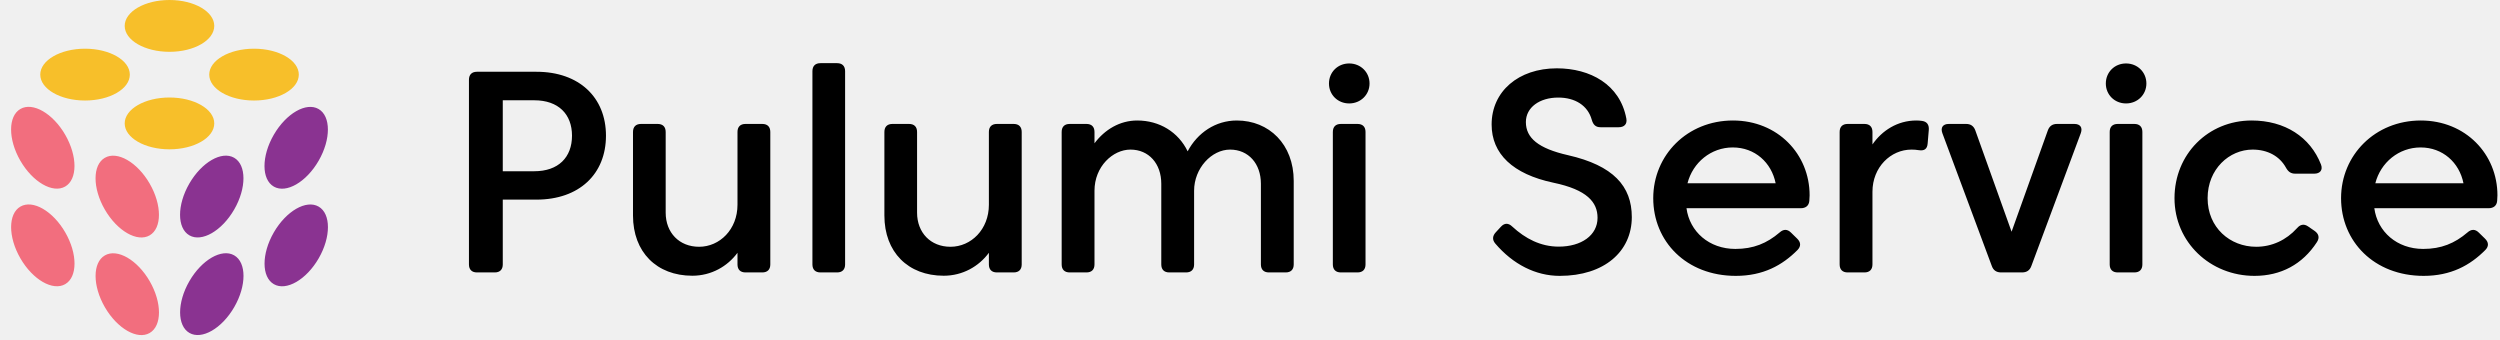
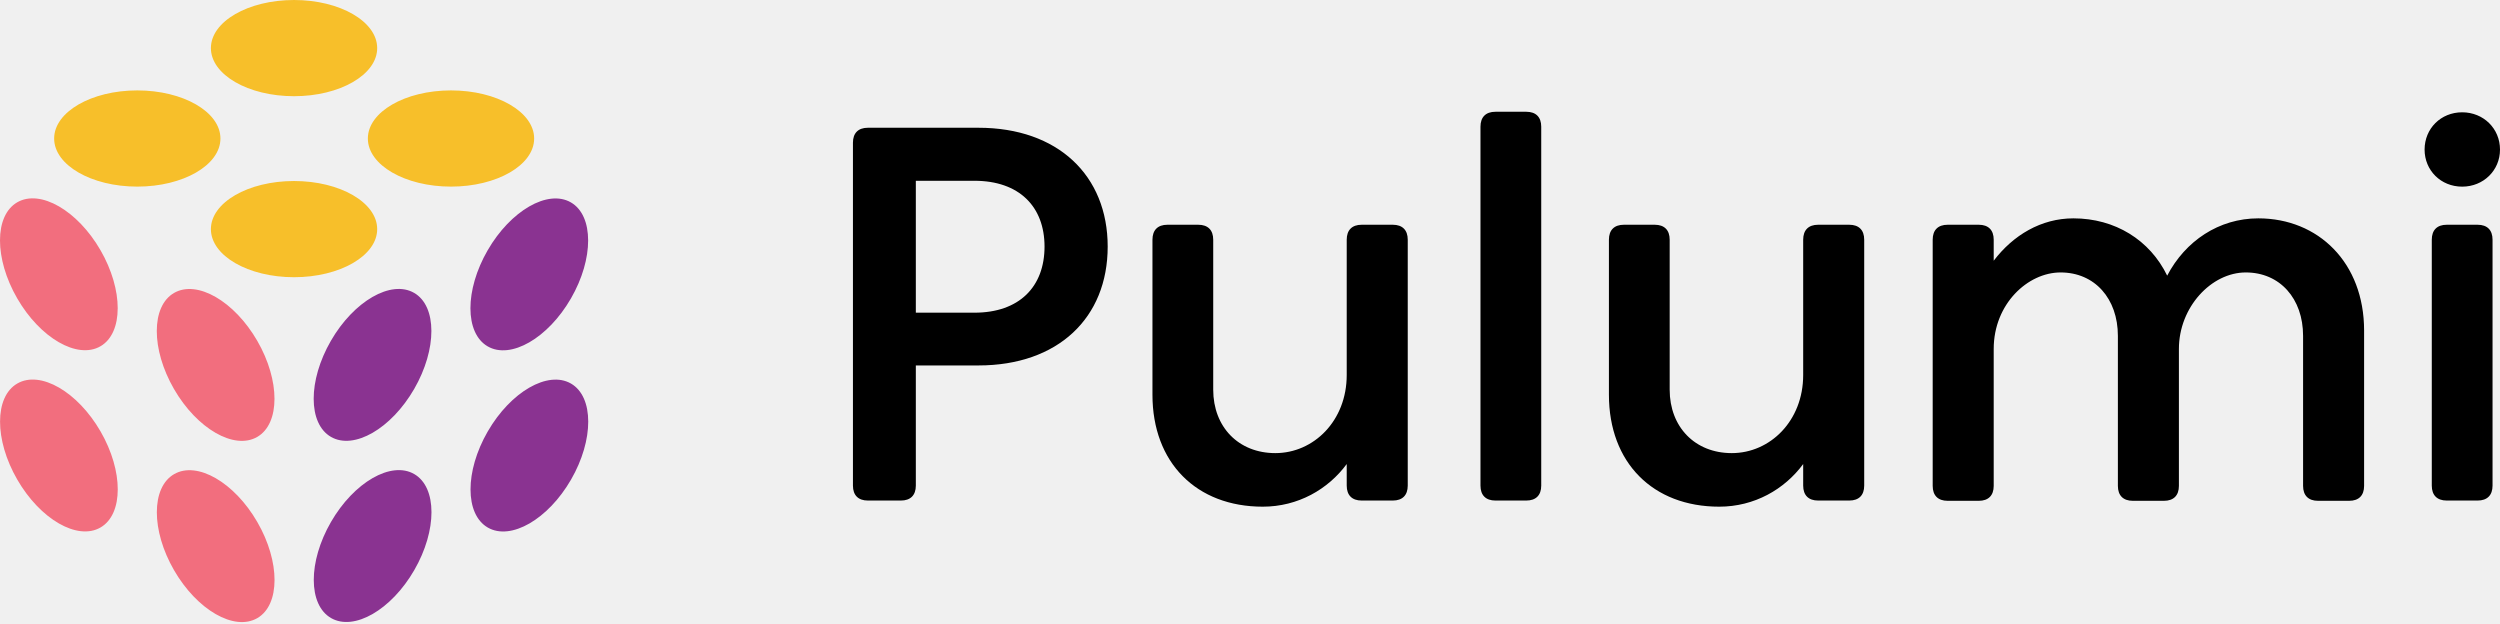
- <svg xmlns="http://www.w3.org/2000/svg" width="789" height="107" fill="none" viewBox="0 0 789 107">
-   <path fill="#f26e7e" fill-rule="evenodd" d="M20.572 58.87c3.912-2.258 3.918-9.57.015-16.33s-10.238-10.41-14.15-8.15c-3.91 2.258-3.917 9.569-.014 16.329s10.238 10.41 14.15 8.152m.024 14.475c3.903 6.76 3.896 14.072-.015 16.33s-10.246-1.392-14.149-8.152-3.897-14.071.015-16.33c3.91-2.258 10.246 1.392 14.149 8.152m26.653 15.41c3.904 6.76 3.897 14.071-.014 16.33s-10.246-1.392-14.15-8.152c-3.902-6.76-3.896-14.071.015-16.33s10.246 1.392 14.15 8.152m-.008-30.805c3.903 6.76 3.897 14.072-.015 16.33-3.91 2.258-10.246-1.392-14.149-8.152s-3.897-14.071.015-16.33c3.91-2.258 10.246 1.392 14.149 8.152" clip-rule="evenodd" />
-   <path fill="#8a3391" fill-rule="evenodd" d="M100.561 50.735c3.903-6.76 3.897-14.071-.014-16.33-3.912-2.258-10.246 1.392-14.15 8.152s-3.896 14.072.015 16.33 10.246-1.392 14.149-8.152m.001 14.468c3.911 2.258 3.918 9.57.015 16.33s-10.239 10.41-14.15 8.151c-3.91-2.258-3.917-9.569-.014-16.329s10.238-10.41 14.149-8.152M73.914 80.588c3.91 2.258 3.917 9.569.014 16.33-3.903 6.759-10.238 10.409-14.15 8.151-3.91-2.258-3.917-9.57-.014-16.33s10.238-10.41 14.15-8.151m-.015-30.798c3.91 2.258 3.917 9.569.014 16.33s-10.238 10.41-14.15 8.151c-3.91-2.258-3.917-9.57-.014-16.33s10.238-10.41 14.15-8.151" clip-rule="evenodd" />
-   <path fill="#f7bf2a" fill-rule="evenodd" d="M67.622 8.178c0 4.516-6.328 8.177-14.135 8.177s-14.134-3.66-14.134-8.177S45.68 0 53.487 0s14.135 3.661 14.135 8.178M40.974 23.546c0 4.517-6.328 8.178-14.135 8.178s-14.134-3.661-14.134-8.178c0-4.516 6.328-8.177 14.134-8.177 7.807 0 14.135 3.661 14.135 8.177m39.197 8.178c7.806 0 14.134-3.661 14.134-8.178 0-4.516-6.328-8.177-14.135-8.177s-14.134 3.661-14.134 8.177c0 4.517 6.328 8.178 14.135 8.178M67.622 38.95c0 4.516-6.328 8.177-14.135 8.177s-14.134-3.661-14.134-8.177c0-4.517 6.328-8.178 14.134-8.178 7.807 0 14.135 3.661 14.135 8.178" clip-rule="evenodd" />
-   <path fill="#000" d="M158.675 63h10.631c13.48 0 21.939-8.053 21.939-20.176 0-12.078-8.459-20.175-21.939-20.175h-18.773c-1.629 0-2.533.905-2.533 2.533v58.264c0 1.629.904 2.533 2.533 2.533h5.609c1.629 0 2.533-.904 2.533-2.533zm21.849-20.176c0 6.83-4.297 11.219-11.897 11.219h-9.952V31.65h9.952c7.6 0 11.897 4.388 11.897 11.173m37.978 44.197c5.971 0 11.083-2.94 14.249-7.238v3.664c0 1.629.905 2.533 2.533 2.533h5.293c1.628 0 2.533-.904 2.533-2.533V41.648c0-1.628-.905-2.533-2.533-2.533h-5.293c-1.628 0-2.533.905-2.533 2.533v22.98c0 7.78-5.609 13.254-12.123 13.254-6.243 0-10.54-4.433-10.54-10.766V41.648c0-1.628-.905-2.533-2.533-2.533h-5.248c-1.628 0-2.533.905-2.533 2.533v26.373c0 11.535 7.464 18.999 18.728 18.999M256.4 22.468v60.978c0 1.629.905 2.533 2.534 2.533h5.247c1.628 0 2.533-.904 2.533-2.533V22.468c0-1.628-.905-2.533-2.533-2.533h-5.247c-1.629 0-2.534.905-2.534 2.533m41.441 64.552c5.971 0 11.083-2.94 14.25-7.238v3.664c0 1.629.904 2.533 2.533 2.533h5.292c1.629 0 2.534-.904 2.534-2.533V41.648c0-1.628-.905-2.533-2.534-2.533h-5.292c-1.629 0-2.533.905-2.533 2.533v22.98c0 7.78-5.61 13.254-12.124 13.254-6.242 0-10.54-4.433-10.54-10.766V41.648c0-1.628-.904-2.533-2.533-2.533h-5.247c-1.629 0-2.533.905-2.533 2.533v26.373c0 11.535 7.464 18.999 18.727 18.999m92.498-48.99c-6.694 0-12.394 3.844-15.515 9.725-2.941-6.062-8.867-9.726-15.923-9.726-5.474 0-10.224 2.85-13.481 7.193v-3.574c0-1.628-.904-2.533-2.533-2.533h-5.293c-1.628 0-2.533.905-2.533 2.533v41.798c0 1.629.905 2.533 2.533 2.533h5.293c1.629 0 2.533-.904 2.533-2.533V60.195c0-7.645 5.79-12.983 11.354-12.983 5.791 0 9.726 4.433 9.726 10.766v25.468c0 1.629.905 2.533 2.533 2.533h5.293c1.628 0 2.533-.904 2.533-2.533V60.195c0-7.102 5.519-12.983 11.354-12.983 5.791 0 9.726 4.433 9.726 10.766v25.468c0 1.629.905 2.533 2.533 2.533h5.293c1.628 0 2.533-.904 2.533-2.533V57.074c0-11.535-7.78-19.045-17.959-19.045m29.085-11.67c0 3.528 2.759 6.287 6.378 6.287s6.424-2.76 6.424-6.288c0-3.573-2.805-6.332-6.424-6.332s-6.378 2.759-6.378 6.333m1.221 15.29v41.797c0 1.629.905 2.533 2.534 2.533h5.247c1.628 0 2.533-.904 2.533-2.533V41.648c0-1.628-.905-2.533-2.533-2.533h-5.247c-1.629 0-2.534.905-2.534 2.533m53.051 29.902-1.628 1.763c-1.041 1.131-1.176 2.353-.136 3.574 5.564 6.514 12.711 10.178 20.311 10.178 14.114 0 22.754-7.735 22.754-18.547 0-9.77-5.836-16.285-20.13-19.542-9.364-2.126-13.3-5.428-13.3-10.45 0-4.613 4.298-7.734 10.224-7.734 5.247 0 9.318 2.442 10.585 7.056.452 1.538 1.221 2.307 2.759 2.307h5.745c1.719 0 2.714-.995 2.398-2.714-1.991-10.811-11.445-15.878-21.94-15.878-12.123 0-20.582 7.284-20.582 17.733 0 9.228 6.65 15.651 19.497 18.366 10.63 2.216 13.932 6.152 13.932 11.083 0 5.518-5.111 9.092-12.259 9.092-5.699 0-10.539-2.533-14.656-6.333-1.221-1.176-2.443-1.176-3.574.045m58.56-5.835h36.053c1.538 0 2.579-.77 2.714-2.307.046-.588.091-1.222.091-1.765 0-12.982-10.042-23.613-24.201-23.613-14.385 0-25.151 10.902-25.151 24.518 0 13.661 10.449 24.518 26.055 24.518 8.595 0 14.657-3.302 19.497-8.188 1.131-1.176 1.041-2.442-.136-3.573l-1.945-1.9c-1.131-1.131-2.352-1.131-3.573-.045-4.026 3.438-8.278 5.202-13.978 5.202-8.278 0-14.43-5.429-15.426-12.847m14.612-19.18c6.966 0 12.213 4.75 13.525 11.309h-27.82c1.674-6.56 7.419-11.31 14.295-11.31m56.385.679c.769 0 1.538.045 2.307.181 1.673.272 2.669-.316 2.804-2.08l.362-4.298c.136-1.583-.543-2.624-2.081-2.85a12 12 0 0 0-1.854-.136c-5.972 0-10.857 3.212-13.843 7.555v-3.936c0-1.628-.904-2.533-2.533-2.533h-5.292c-1.629 0-2.534.905-2.534 2.533v41.798c0 1.629.905 2.533 2.534 2.533h5.292c1.629 0 2.533-.904 2.533-2.533V60.512c0-7.736 5.745-13.3 12.305-13.3m51.414-8.097h-5.473c-1.448 0-2.398.678-2.895 2.036l-11.445 31.981-11.445-31.981c-.497-1.358-1.447-2.036-2.895-2.036h-5.473c-1.855 0-2.669 1.13-2.036 2.895l15.607 41.934c.497 1.402 1.492 2.035 2.94 2.035h6.604c1.448 0 2.443-.633 2.941-2.035l15.606-41.934c.633-1.764-.181-2.895-2.036-2.895m9.932-12.756c0 3.528 2.759 6.287 6.378 6.287s6.424-2.76 6.424-6.288c0-3.573-2.805-6.332-6.424-6.332s-6.378 2.759-6.378 6.333m1.221 15.29v41.797c0 1.629.905 2.533 2.533 2.533h5.248c1.628 0 2.533-.904 2.533-2.533V41.648c0-1.628-.905-2.533-2.533-2.533h-5.248c-1.628 0-2.533.905-2.533 2.533m64.647 31.212-2.036-1.401c-1.311-.905-2.487-.634-3.528.588-3.347 3.709-7.871 5.835-12.847 5.835-8.278 0-15.335-6.062-15.335-15.335 0-9.183 6.831-15.335 14.204-15.335 4.75 0 8.505 2.081 10.495 5.655.724 1.312 1.538 1.945 2.986 1.945h5.971c1.809 0 2.804-1.131 2.126-2.895-3.393-8.686-11.4-13.888-21.894-13.888-13.707 0-24.337 10.63-24.337 24.518 0 13.933 11.309 24.518 25.241 24.518 8.324 0 15.154-3.619 19.723-10.676.905-1.402.543-2.623-.769-3.528m18.868-7.147h36.053c1.538 0 2.579-.77 2.715-2.307.045-.588.09-1.222.09-1.765 0-12.982-10.042-23.613-24.201-23.613-14.385 0-25.151 10.902-25.151 24.518 0 13.661 10.449 24.518 26.056 24.518 8.594 0 14.656-3.302 19.496-8.188 1.131-1.176 1.041-2.442-.136-3.573l-1.945-1.9c-1.131-1.131-2.352-1.131-3.573-.045-4.026 3.438-8.278 5.202-13.978 5.202-8.278 0-14.43-5.429-15.426-12.847m14.612-19.18c6.966 0 12.213 4.75 13.525 11.309h-27.82c1.674-6.56 7.419-11.31 14.295-11.31" />
+ <svg xmlns="http://www.w3.org/2000/svg" width="425" height="106" viewBox="0 0 425 106" fill="none">
+   <g clip-path="url(#clip0_93_2725)">
+     <path fill-rule="evenodd" clip-rule="evenodd" d="M17.072 58.87C20.984 56.611 20.99 49.301 17.087 42.54C13.184 35.78 6.849 32.13 2.938 34.388C-0.974 36.647 -0.98 43.958 2.923 50.718C6.826 57.478 13.161 61.128 17.072 58.87ZM17.096 73.345C20.999 80.106 20.992 87.417 17.081 89.675C13.17 91.933 6.835 88.283 2.932 81.523C-0.971 74.763 -0.965 67.452 2.947 65.194C6.858 62.935 13.193 66.585 17.096 73.345ZM43.749 88.755C47.653 95.515 47.646 102.826 43.735 105.085C39.824 107.343 33.489 103.693 29.586 96.933C25.683 90.172 25.689 82.862 29.6 80.603C33.511 78.345 39.846 81.995 43.749 88.755ZM43.741 57.95C47.644 64.711 47.638 72.022 43.726 74.28C39.815 76.538 33.48 72.888 29.577 66.128C25.674 59.368 25.68 52.057 29.592 49.799C33.503 47.54 39.838 51.19 43.741 57.95Z" fill="#F26E7E" />
+     <path fill-rule="evenodd" clip-rule="evenodd" d="M97.061 50.735C100.964 43.975 100.958 36.664 97.047 34.405C93.135 32.147 86.801 35.797 82.897 42.557C78.994 49.318 79.001 56.629 82.912 58.887C86.823 61.145 93.158 57.495 97.061 50.735ZM97.062 65.203C100.973 67.461 100.98 74.772 97.077 81.533C93.173 88.293 86.838 91.943 82.927 89.684C79.016 87.426 79.01 80.115 82.913 73.355C86.816 66.595 93.151 62.945 97.062 65.203ZM70.414 80.588C74.325 82.846 74.331 90.157 70.428 96.917C66.525 103.677 60.19 107.327 56.279 105.069C52.368 102.811 52.361 95.5 56.264 88.74C60.168 81.979 66.502 78.329 70.414 80.588ZM70.399 49.79C74.31 52.048 74.316 59.359 70.413 66.119C66.51 72.88 60.175 76.529 56.264 74.271C52.353 72.013 52.346 64.702 56.249 57.942C60.153 51.181 66.487 47.532 70.399 49.79Z" fill="#8A3391" />
+     <path fill-rule="evenodd" clip-rule="evenodd" d="M64.122 8.178C64.122 12.694 57.794 16.355 49.987 16.355C42.181 16.355 35.853 12.694 35.853 8.178C35.853 3.661 42.181 0 49.987 0C57.794 0 64.122 3.661 64.122 8.178ZM37.474 23.546C37.474 28.063 31.146 31.724 23.339 31.724C15.533 31.724 9.205 28.063 9.205 23.546C9.205 19.03 15.533 15.369 23.339 15.369C31.146 15.369 37.474 19.03 37.474 23.546ZM76.671 31.724C84.477 31.724 90.805 28.063 90.805 23.546C90.805 19.03 84.477 15.369 76.671 15.369C68.864 15.369 62.536 19.03 62.536 23.546C62.536 28.063 68.864 31.724 76.671 31.724ZM64.122 38.95C64.122 43.466 57.794 47.127 49.987 47.127C42.181 47.127 35.853 43.466 35.853 38.95C35.853 34.433 42.181 30.772 49.987 30.772C57.794 30.772 64.122 34.433 64.122 38.95Z" fill="#F7BF2A" />
+     <path fill-rule="evenodd" clip-rule="evenodd" d="M254.218 19H259.473C261.104 19 262.01 19.906 262.01 21.537V82.556C262.01 84.187 261.104 85.093 259.473 85.093H254.218C252.587 85.093 251.681 84.187 251.681 82.556V21.537C251.681 19.906 252.587 19 254.218 19ZM153.154 85.093C154.785 85.093 155.691 84.187 155.691 82.556V62.126H166.336C179.836 62.126 188.307 54.062 188.307 41.922C188.307 29.826 179.836 21.718 166.336 21.718H147.537C145.906 21.718 145 22.624 145 24.255V82.556C145 84.187 145.906 85.093 147.537 85.093H153.154ZM155.691 30.733H165.657C173.267 30.733 177.571 35.127 177.571 41.922C177.571 48.762 173.267 53.156 165.657 53.156H155.691V30.733ZM195.918 40.744V67.109C195.918 78.66 203.393 86.135 214.673 86.135C220.652 86.135 225.771 83.19 228.942 78.887V82.556C228.942 84.187 229.848 85.093 231.479 85.093H236.779C238.41 85.093 239.316 84.187 239.316 82.556V40.744C239.316 39.113 238.41 38.207 236.779 38.207H231.479C229.848 38.207 228.942 39.113 228.942 40.744V63.757C228.942 71.548 223.325 77.029 216.802 77.029C210.55 77.029 206.247 72.59 206.247 66.248V40.744C206.247 39.113 205.341 38.207 203.71 38.207H198.455C196.824 38.207 195.918 39.113 195.918 40.744ZM273.517 40.744V67.109C273.517 78.66 280.991 86.135 292.271 86.135C298.251 86.135 303.37 83.19 306.541 78.887V82.556C306.541 84.187 307.447 85.093 309.078 85.093H314.378C316.009 85.093 316.915 84.187 316.915 82.556V40.744C316.915 39.113 316.009 38.207 314.378 38.207H309.078C307.447 38.207 306.541 39.113 306.541 40.744V63.757C306.541 71.548 300.924 77.029 294.4 77.029C288.149 77.029 283.845 72.59 283.845 66.248V40.744C283.845 39.113 282.939 38.207 281.309 38.207H276.054C274.423 38.207 273.517 39.113 273.517 40.744ZM401.897 56.191V82.602C401.897 84.232 400.991 85.138 399.361 85.138H394.061C392.43 85.138 391.524 84.232 391.524 82.602V57.097C391.524 50.755 387.583 46.316 381.784 46.316C375.94 46.316 370.414 52.205 370.414 59.317V82.602C370.414 84.232 369.508 85.138 367.877 85.138H362.577C360.946 85.138 360.04 84.232 360.04 82.602V57.097C360.04 50.755 356.099 46.316 350.301 46.316C344.729 46.316 338.93 51.661 338.93 59.317V82.602C338.93 84.232 338.024 85.138 336.393 85.138H331.093C329.463 85.138 328.557 84.232 328.557 82.602V40.744C328.557 39.113 329.463 38.207 331.093 38.207H336.393C338.024 38.207 338.93 39.113 338.93 40.744V44.323C342.237 39.974 346.994 37.12 352.475 37.12C359.542 37.12 365.476 40.789 368.421 46.86C371.501 40.971 377.209 37.12 383.913 37.12C394.106 37.12 401.897 44.64 401.897 56.191ZM425 25.433C425 21.854 422.191 19.091 418.567 19.091C414.943 19.091 412.18 21.854 412.18 25.433C412.18 28.966 414.943 31.73 418.567 31.73C422.191 31.73 425 28.966 425 25.433ZM423.732 40.744C423.732 39.113 422.826 38.207 421.195 38.207H415.94C414.309 38.207 413.403 39.113 413.403 40.744V82.556C413.403 84.187 414.309 85.093 415.94 85.093H421.195C422.826 85.093 423.732 84.187 423.732 82.556V40.744Z" fill="black" />
+   </g>
+   <defs>
+     <clipPath id="clip0_93_2725">
+       <rect width="425" height="106" fill="white" />
+     </clipPath>
+   </defs>
</svg>
